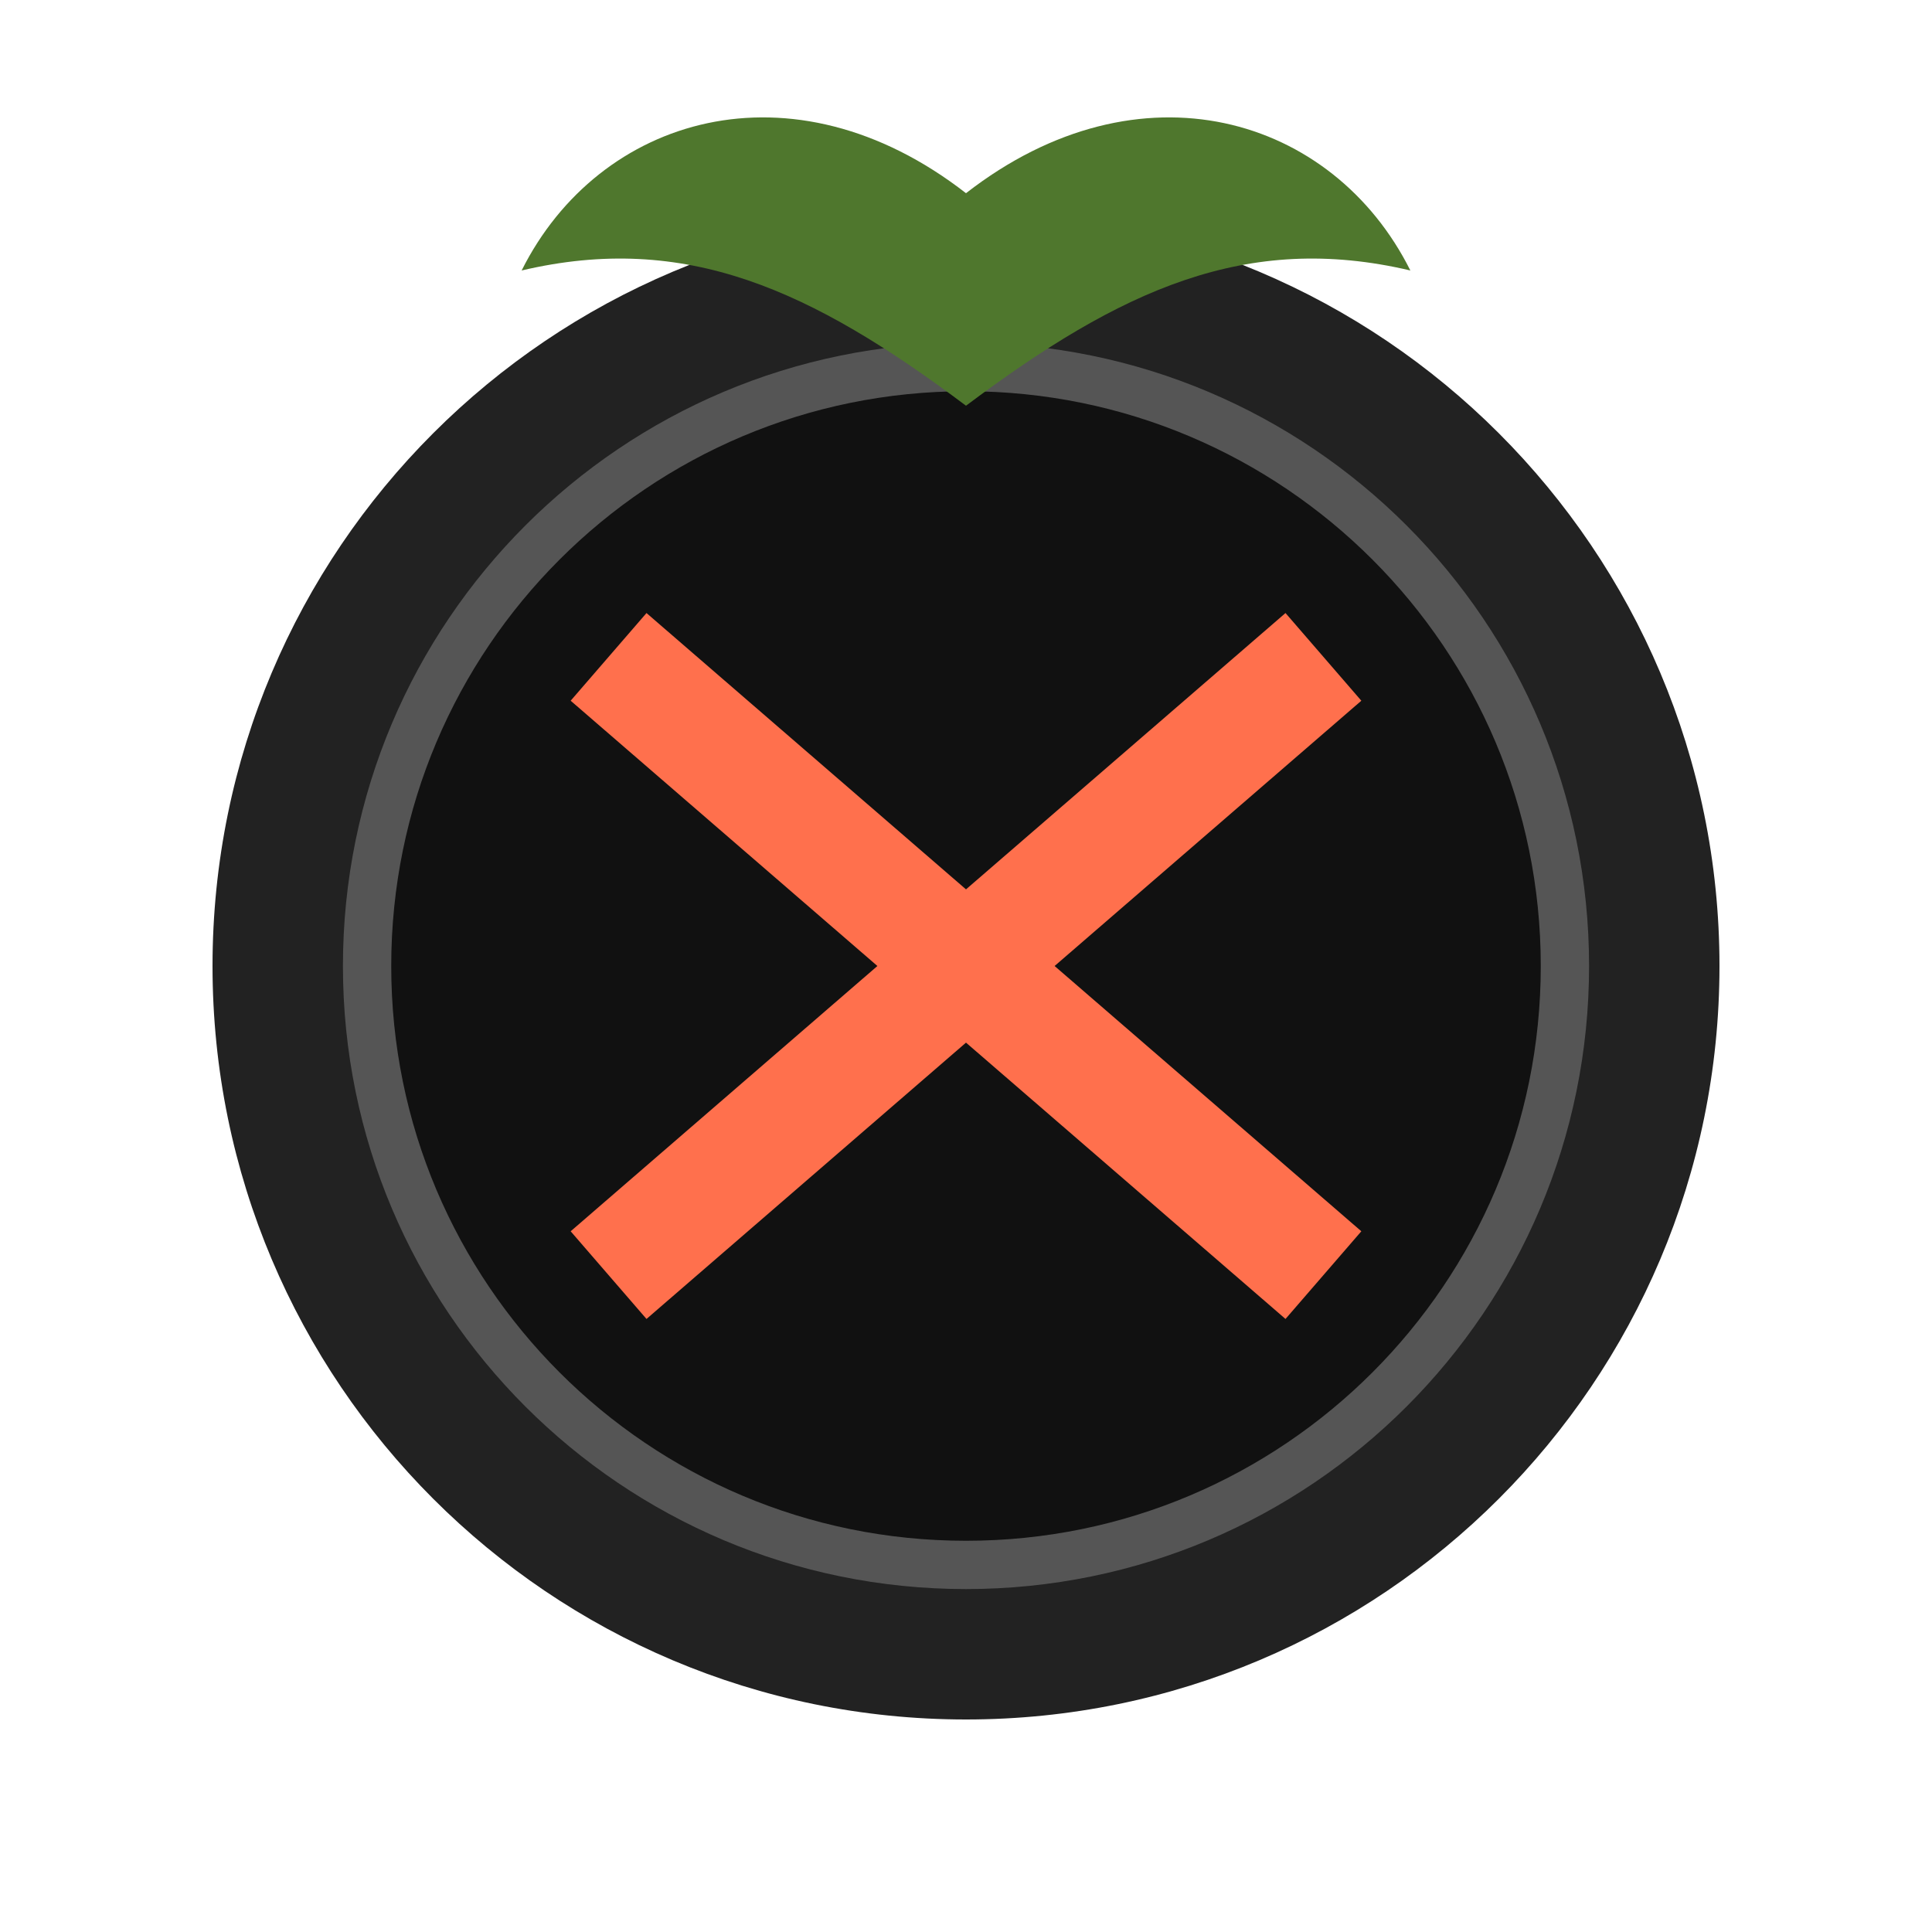
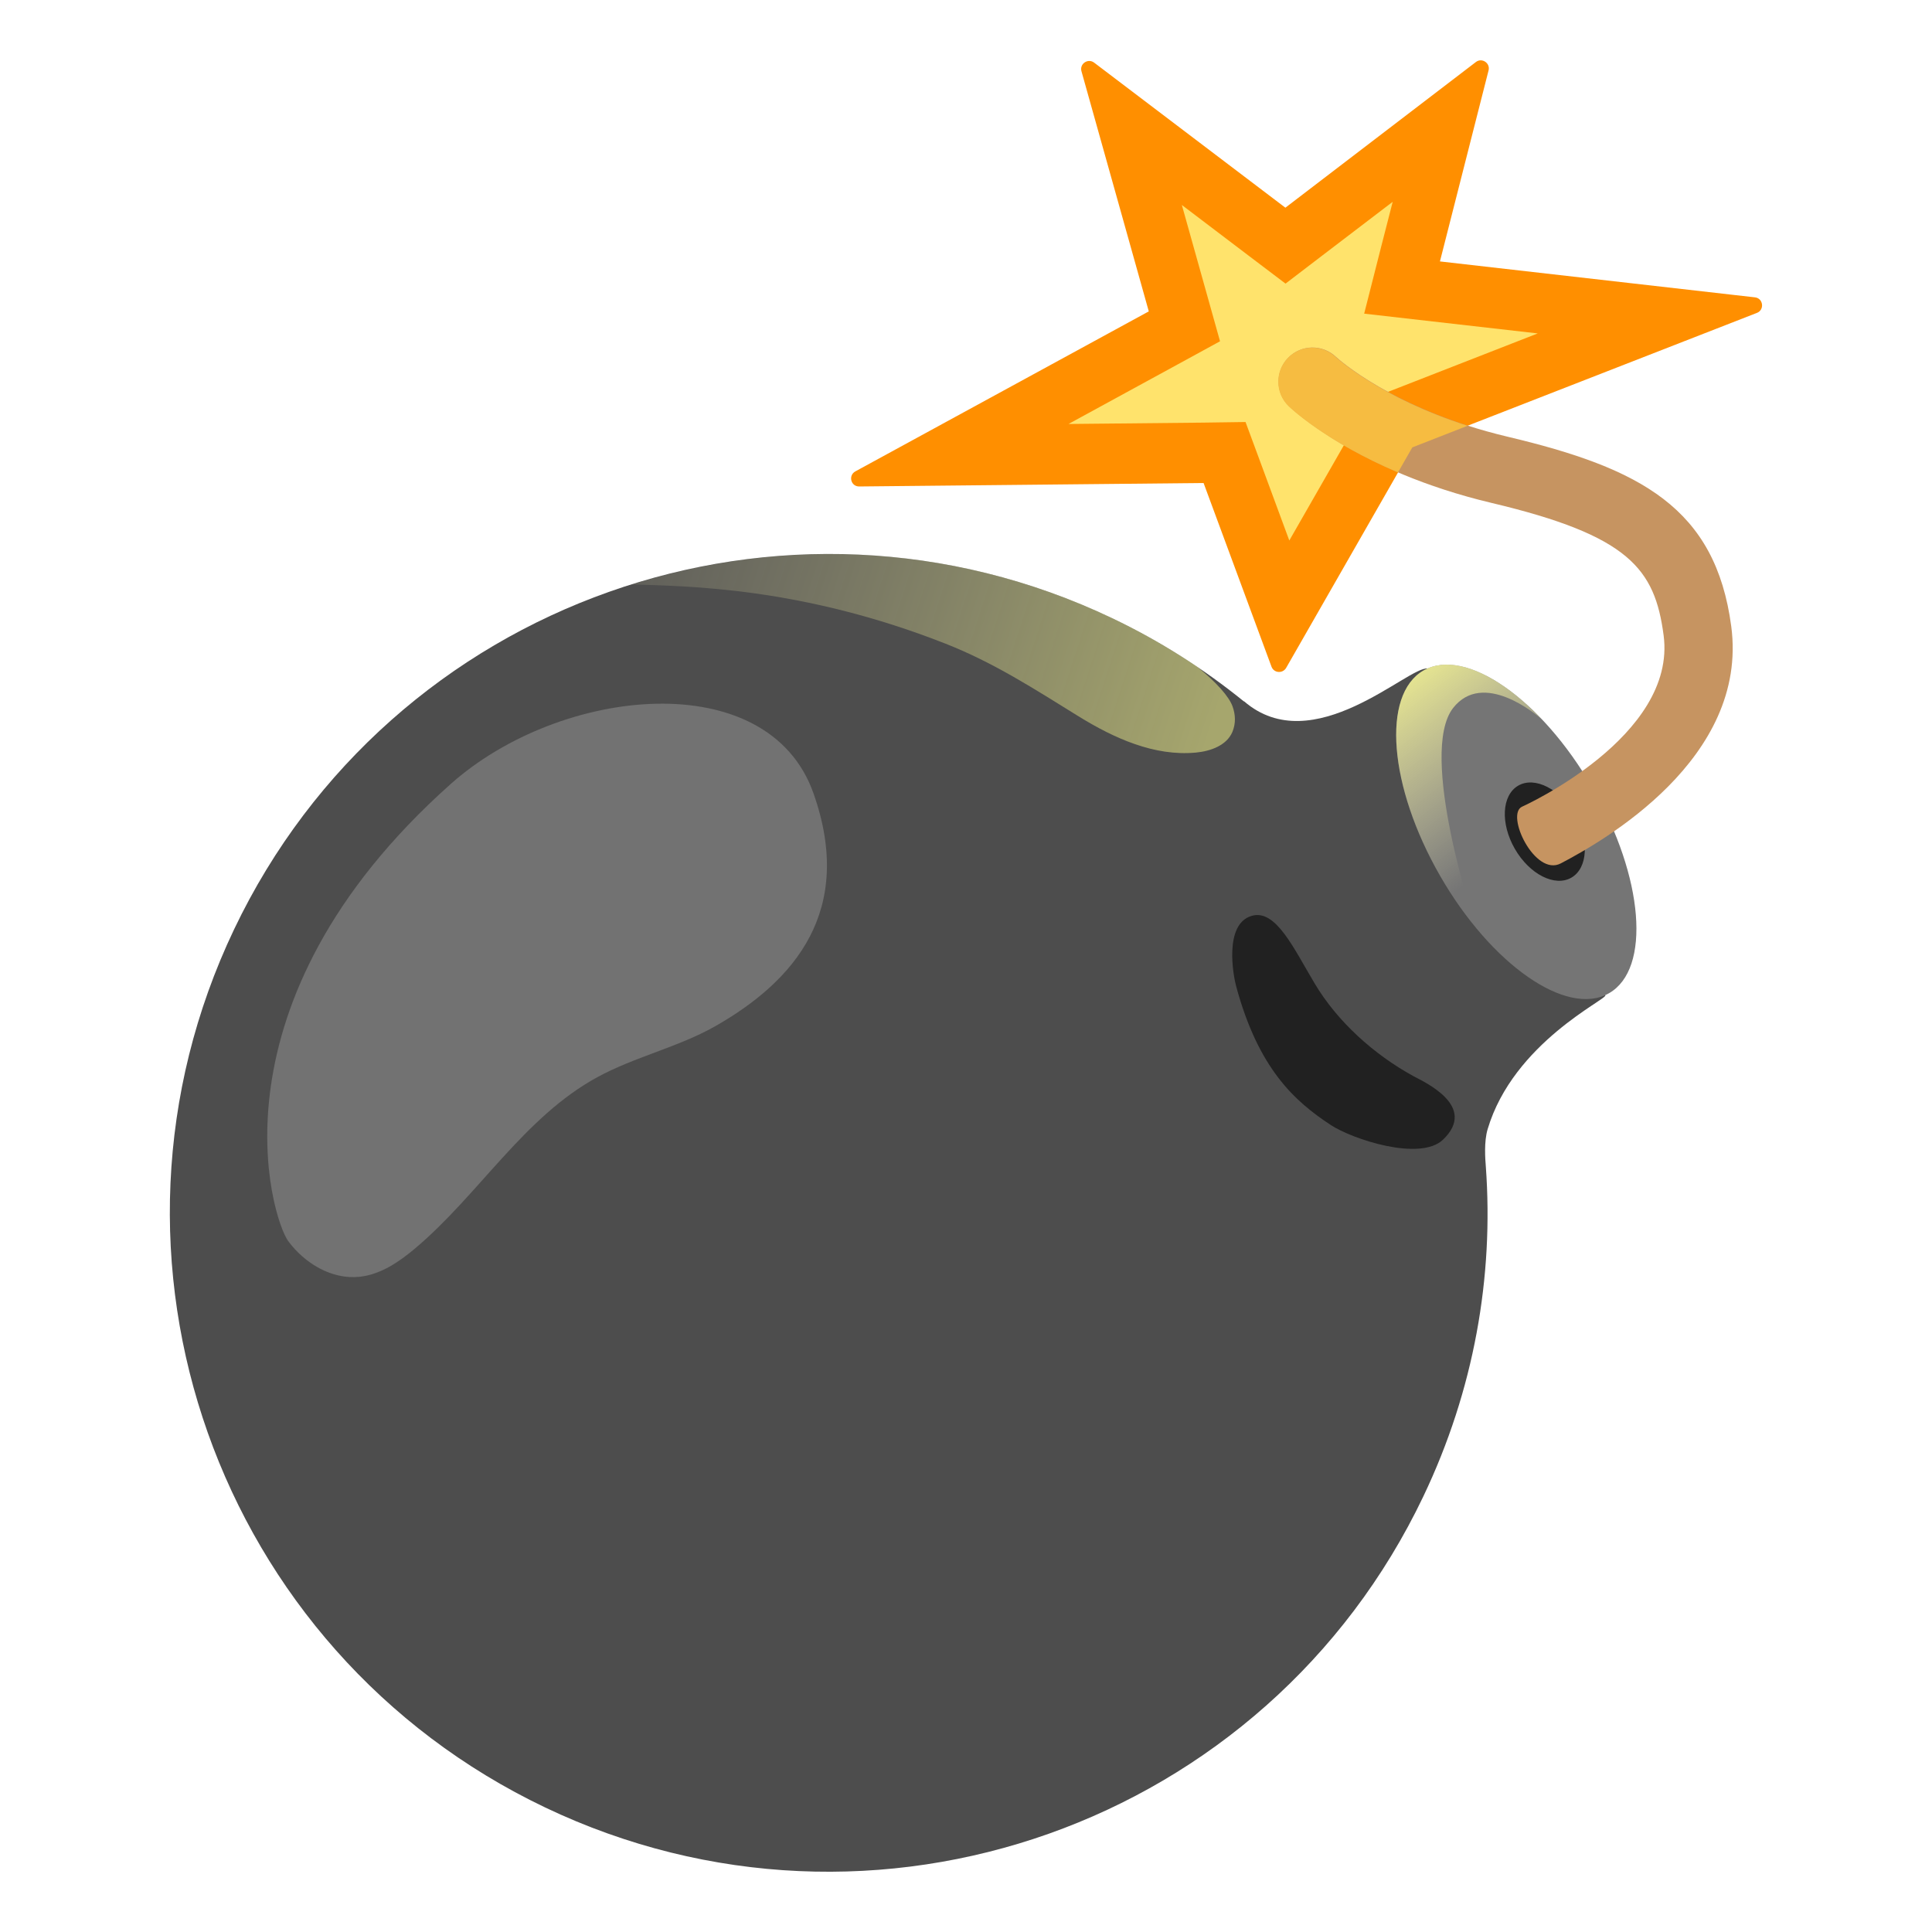
- <svg xmlns="http://www.w3.org/2000/svg" viewBox="0 0 200 200">
-   <circle cx="100" cy="100" r="78" fill="#222" />
-   <circle cx="100" cy="100" r="62" fill="#111" stroke="#555" stroke-width="5" />
-   <path d="M63 68l74 64M137 68l-74 64" stroke="#ff704d" stroke-width="12" />
-   <path d="M100 20c-18-14-38-8-46 8 17-4 30 2 46 14 16-12 29-18 46-14-8-16-28-22-46-8z" fill="#4f772d" />
+ <svg xmlns="http://www.w3.org/2000/svg" version="1.1" id="Layer_1" x="0px" y="0px" viewBox="0 0 128 128" style="enable-background:new 0 0 128 128;" xml:space="preserve">
+   <g>
+     <g>
+       <polygon style="fill:#FFE36C;" points="81.13,29.99 62.79,30.17 78.47,21.62 74.76,8.38 85.17,16.28 95.64,8.27 92.89,19.05     110.15,21.03 92.19,28.03 85.03,40.53   " />
+       <path style="fill:#FF8F00;" d="M92.27,13.37l-0.76,2.96l-1.13,4.45l4.56,0.52l6.94,0.79l-9.76,3.81l-1.32,0.51l-0.7,1.23    l-4.68,8.17l-1.92-5.2l-0.98-2.65L79.7,28l-8.91,0.09l7.24-3.95l2.8-1.53l-0.86-3.07l-1.67-5.96l4.44,3.37l2.43,1.84l2.42-1.85    L92.27,13.37 M85.16,13.76L72.49,4.15c-0.41-0.31-0.98,0.08-0.84,0.57l4.46,15.91l-19.44,10.6c-0.49,0.27-0.3,1.01,0.26,1    l22.81-0.23l4.5,12.17c0.16,0.43,0.74,0.47,0.97,0.08l8.37-14.62l22.82-8.9c0.52-0.2,0.42-0.97-0.13-1.03L95.4,17.32l3.22-12.65    c0.13-0.49-0.44-0.87-0.84-0.56L85.16,13.76z" />
+     </g>
+     <path style="fill:#4D4D4D;" d="M94.59,44.29c-1.27-0.18-7.6,6.13-12.17,2.17c0,0-0.01,0.01-0.01,0.01   c-2.63-2.13-5.53-3.99-8.72-5.51c-21.75-10.37-47.8-1.15-58.18,20.61c-10.37,21.75-1.15,47.8,20.61,58.18   c21.75,10.37,47.8,1.15,58.18-20.61c3.37-7.06,4.67-14.57,4.14-21.85c-0.04-0.51-0.13-1.64,0.12-2.48c1.71-5.74,7.93-8.6,7.8-8.87   C106.23,65.66,95.87,44.47,94.59,44.29z" />
+     <ellipse transform="matrix(0.8667 -0.4988 0.4988 0.8667 -14.1049 57.4504)" style="fill:#757575;" cx="100.46" cy="55.12" rx="5.83" ry="12.33" />
+     <ellipse transform="matrix(0.866 -0.5 0.5 0.866 -13.8369 58.5564)" style="fill:#212121;" cx="102.35" cy="55.1" rx="2.29" ry="3.52" />
+     <path style="opacity:0.9;fill:#757575;" d="M53.9,52.57c2.74,7.78-1.27,12.42-6.46,15.39c-2.48,1.42-5.36,2.04-7.87,3.41   c-4.88,2.66-7.84,7.79-12.09,11.36c-1.06,0.89-2.27,1.71-3.65,1.86c-1.84,0.2-3.64-0.88-4.74-2.37C18,80.72,13.53,66.5,29.85,51.95   C37.14,45.45,50.9,44.04,53.9,52.57z" />
+     <linearGradient id="SVGID_1_" gradientUnits="userSpaceOnUse" x1="42.079" y1="34.552" x2="83.812" y2="48.062">
+       <stop offset="0" style="stop-color:#FFF9C4;stop-opacity:0.1" />
+       <stop offset="1.516624e-03" style="stop-color:#FFF9C4;stop-opacity:0.101" />
+       <stop offset="0.378" style="stop-color:#FFFCA6;stop-opacity:0.263" />
+       <stop offset="0.701" style="stop-color:#FFFE94;stop-opacity:0.401" />
+       <stop offset="0.93" style="stop-color:#FFFF8D;stop-opacity:0.5" />
+     </linearGradient>
+     <path style="fill:url(#SVGID_1_);" d="M41.86,38.72c3.69,0.12,11.23,0.17,20.77,3.92c3.21,1.26,5.92,3.02,8.83,4.82   c2.35,1.45,5.02,2.66,7.77,2.4c0.97-0.09,2.04-0.47,2.42-1.37c0.23-0.56,0.21-1.13,0.01-1.69c-0.24-0.66-1.06-1.58-2.32-2.61   c-1.77-1.19-3.65-2.28-5.64-3.23C63.34,36.02,52.01,35.53,41.86,38.72z" />
+     <linearGradient id="SVGID_2_" gradientUnits="userSpaceOnUse" x1="102.029" y1="57.302" x2="91.139" y2="42.935">
+       <stop offset="0.11" style="stop-color:#FFF9C4;stop-opacity:0" />
+       <stop offset="1" style="stop-color:#FFFF8D" />
+     </linearGradient>
+     <path style="fill:url(#SVGID_2_);" d="M102.13,47.64c-0.05-0.05-0.1-0.11-0.15-0.16c-0.01-0.01-0.01-0.02-0.02-0.02   c-0.23-0.23-0.46-0.45-0.69-0.67c-0.03-0.03-0.07-0.06-0.1-0.1c-2.53-2.29-5.12-3.26-6.86-2.27c-2.79,1.6-2.3,7.69,1.1,13.59   c0.73,1.26,1.53,2.41,2.37,3.43c-0.1-0.29-3.84-11.52-1.51-14.53C98.26,44.37,101.78,47.34,102.13,47.64z" />
+     <path style="fill:#212121;" d="M88.16,74.53c-2.42-1.59-4.79-3.75-6.26-9.18c-0.19-0.69-0.83-4.12,1.02-4.67   c1.6-0.48,2.79,2.15,4.17,4.46c1.5,2.53,3.93,4.72,6.54,6.15c0.76,0.41,4.29,2,1.97,4.22C94.07,76.96,89.58,75.47,88.16,74.53z" />
+     <g>
+       <path style="fill:#C69461;" d="M100.85,53.44c0.1-0.04,10.25-4.65,9.37-11.34c-0.58-4.42-2.3-6.62-11.4-8.78    c-8.9-2.11-13.25-6.24-13.43-6.42c-0.89-0.86-0.92-2.29-0.05-3.19c0.86-0.89,2.28-0.92,3.18-0.06c0.07,0.06,3.77,3.48,11.35,5.28    c8.82,2.09,13.79,4.72,14.83,12.57c1.16,8.78-8.52,14.25-11.29,15.7C101.69,58.11,99.71,53.94,100.85,53.44z" />
+     </g>
+     <path style="fill:#F6BC41;" d="M88.5,23.66c-0.89-0.86-2.32-0.83-3.18,0.06c-0.86,0.9-0.84,2.32,0.05,3.19   c0.13,0.13,2.5,2.37,7.25,4.39l0.95-1.66l3.66-1.43C91.42,26.35,88.56,23.71,88.5,23.66z" />
+   </g>
</svg>
